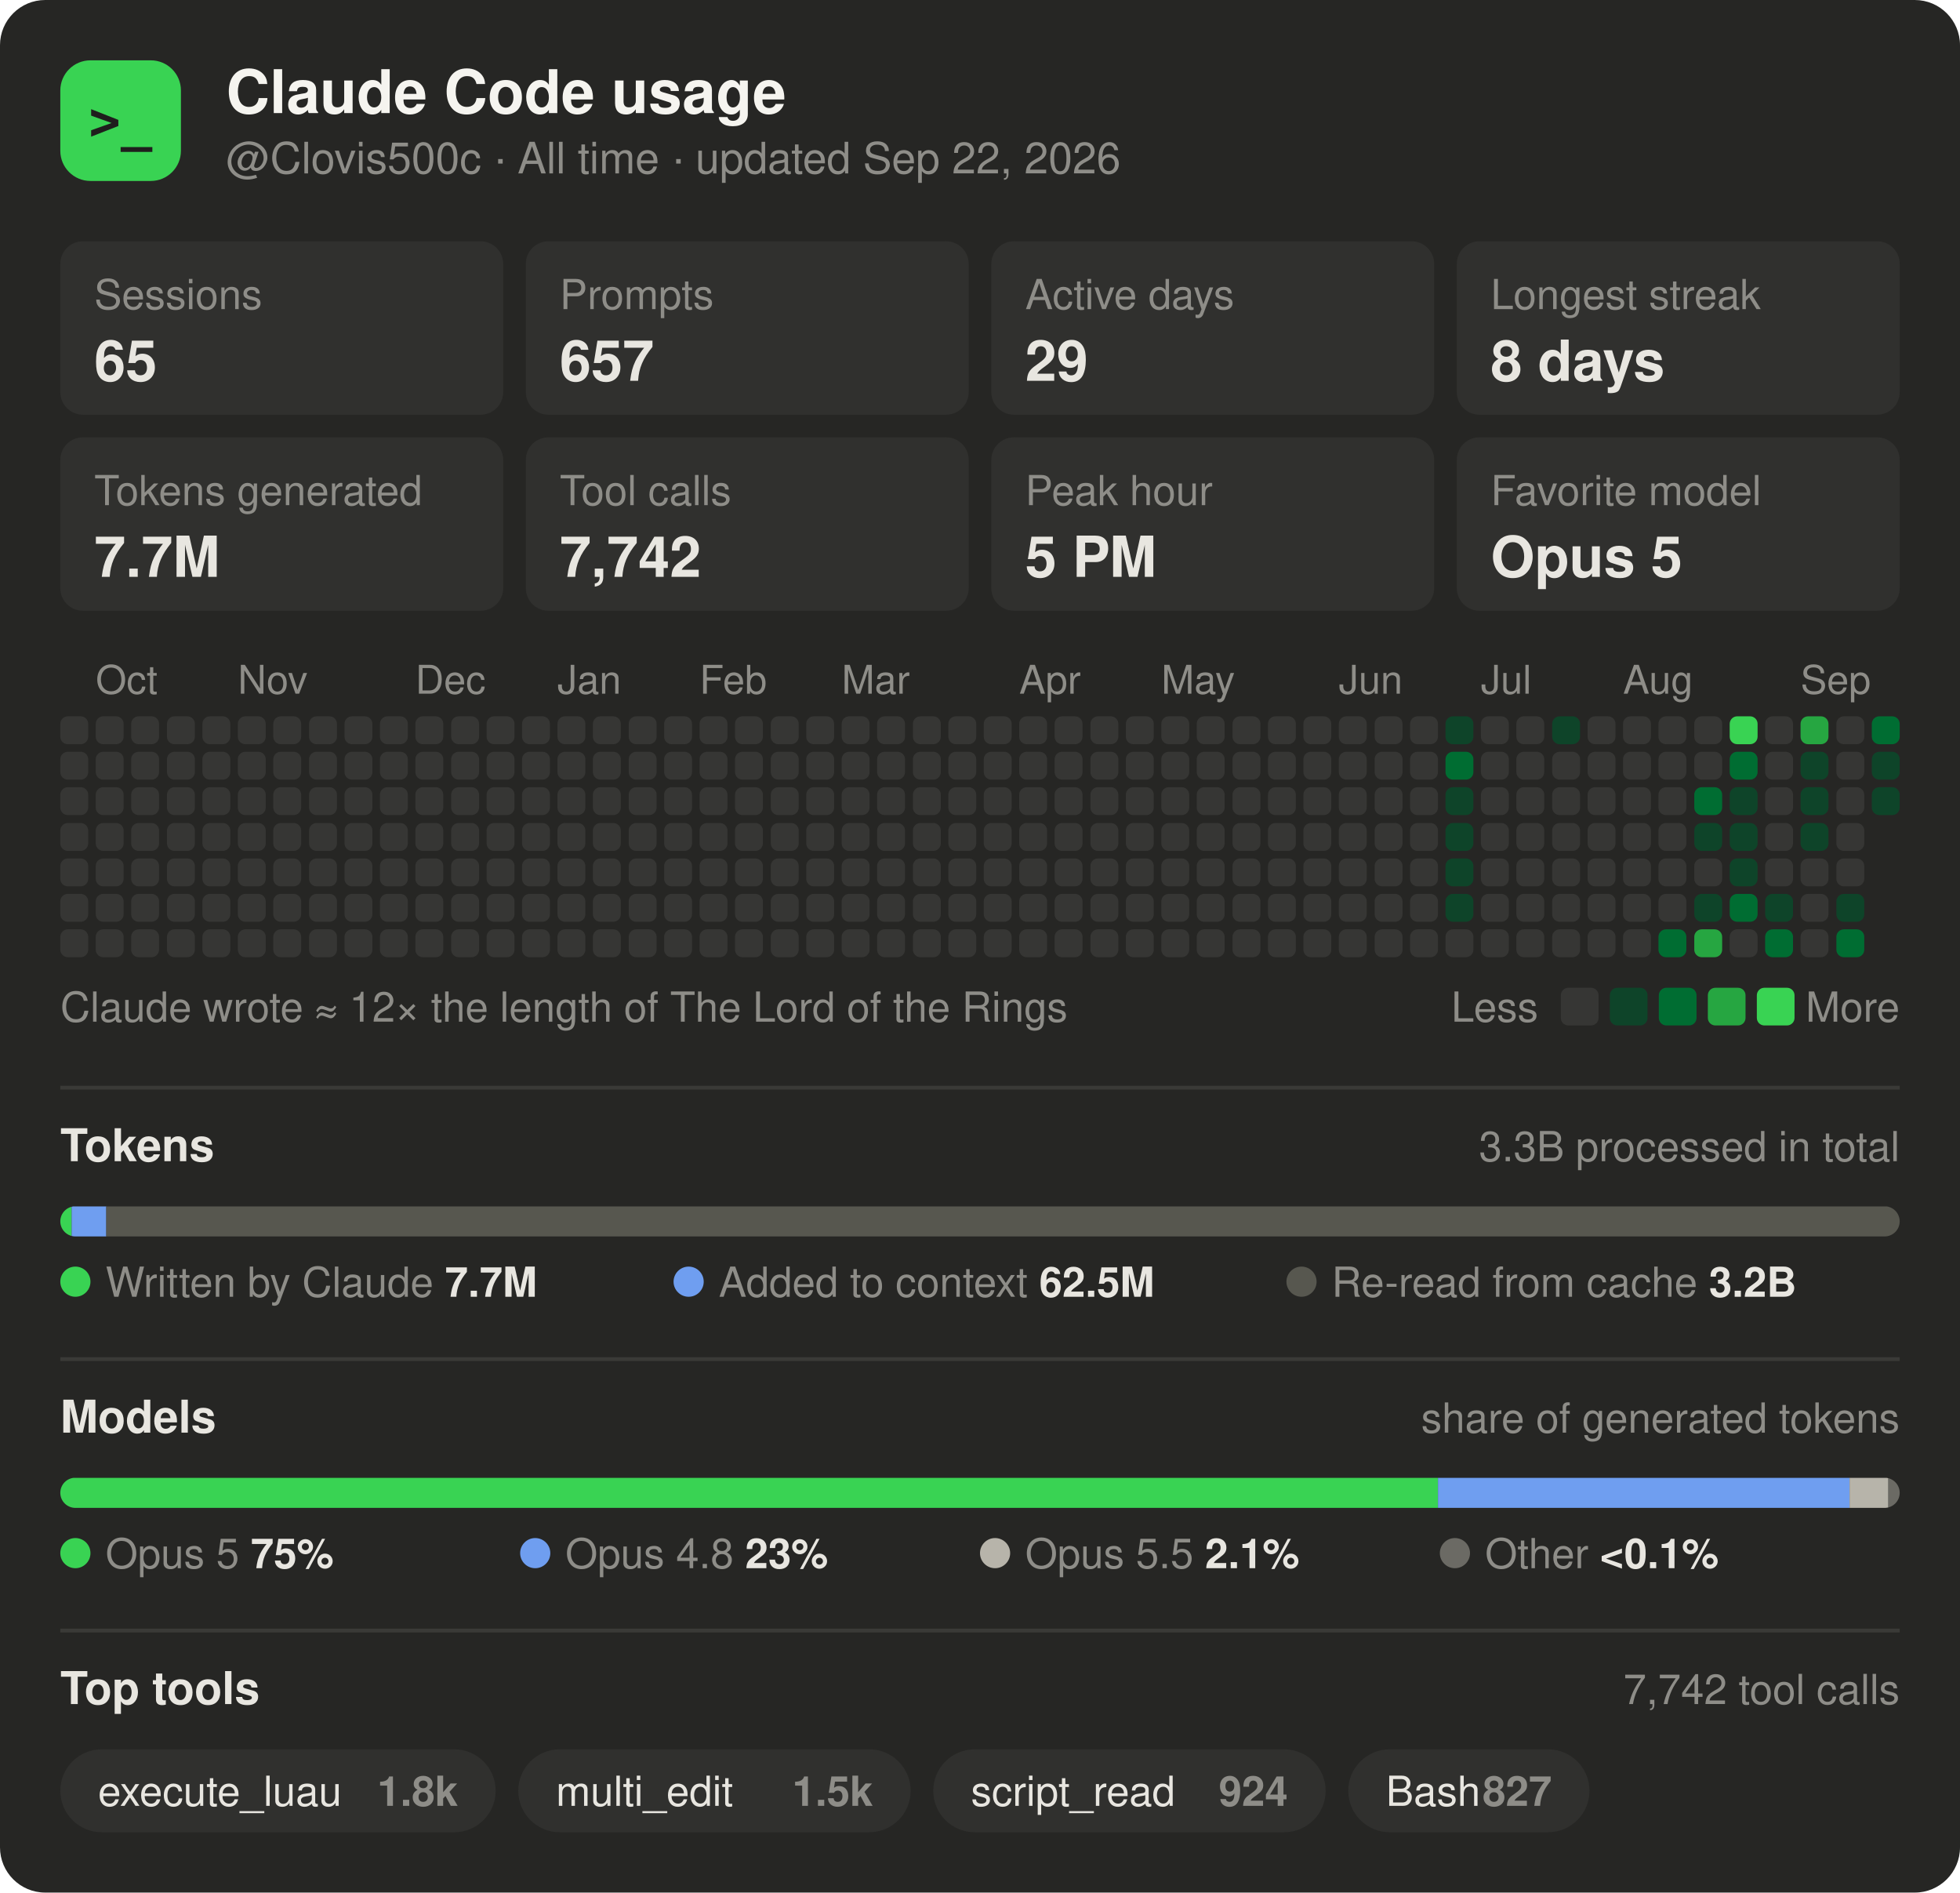
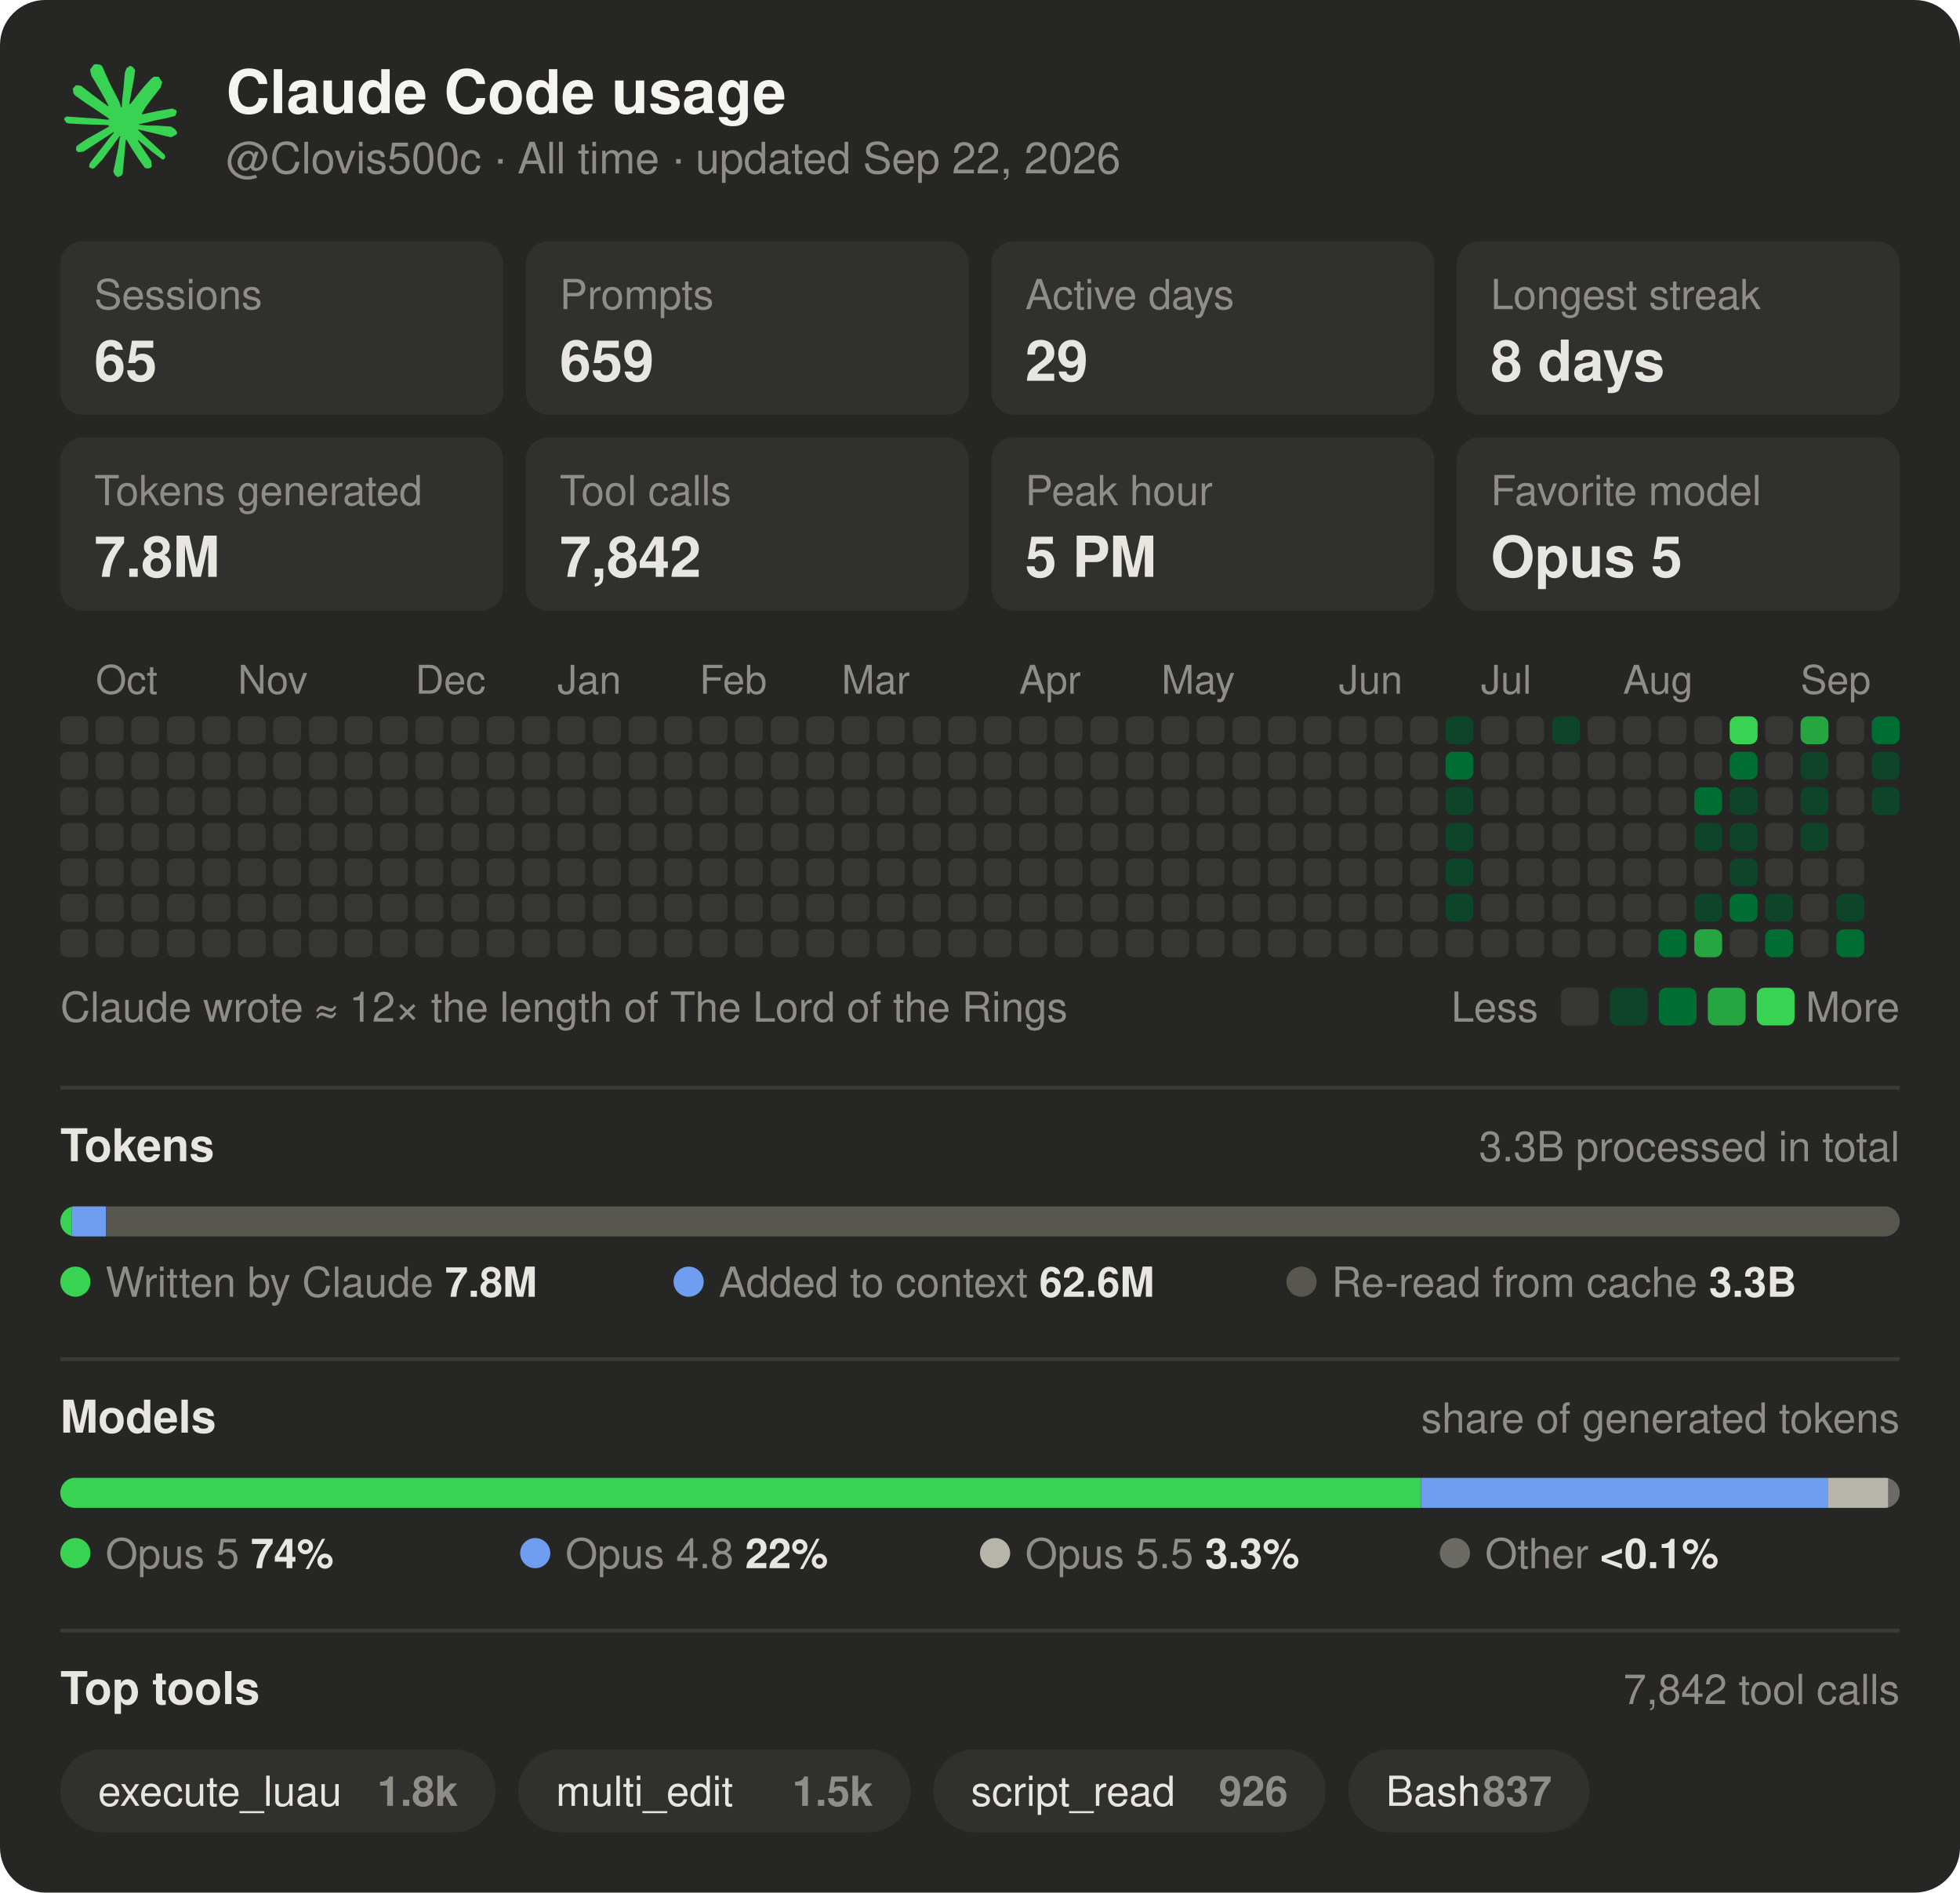
<svg xmlns="http://www.w3.org/2000/svg" width="520" height="502" viewBox="0 0 520 502" font-family="-apple-system,BlinkMacSystemFont,'Segoe UI',Helvetica,Arial,sans-serif">
  <rect width="520" height="502" rx="12" fill="#262624" />
-   <rect x="16" y="16" width="32" height="32" rx="8" fill="#39d353" />
-   <text x="32" y="37" text-anchor="middle" font-size="14" font-weight="700" font-family="Consolas,Menlo,monospace" fill="#1f1e1d">&gt;_</text>
+   <path transform="translate(17 17) scale(1.25)" fill="#39d353" d="m4.714 15.956 4.717-2.647.079-.231-.079-.128h-.231l-.789-.049-2.696-.073-2.337-.097-2.265-.121-.571-.121-.534-.704.055-.352.48-.322.686.061 1.518.103 2.277.158 1.651.097 2.447.255h.389l.055-.158-.134-.097-.103-.097L6.973 9.836l-2.55-1.688-1.336-.971-.723-.492-.364-.461-.158-1.008.656-.723.88.061.225.061.892.686 1.906 1.475 2.489 1.834.364.303.146-.103.018-.073-.164-.273-1.354-2.447-1.445-2.489-.643-1.032-.17-.619c-.061-.255-.103-.467-.103-.729L6.287.134 6.7 0l.996.134.419.364.619 1.415 1.002 2.228 1.554 3.03.455.898.243.832.091.255h.158v-.146l.128-1.706.237-2.095.231-2.696.079-.759.376-.911.747-.492.583.279.48.686-.067.443-.285 1.852-.559 2.902-.364 1.943h.212l.243-.243.984-1.305 1.651-2.064.729-.82.85-.905.546-.431h1.032l.759 1.129-.34 1.166-1.062 1.348-.88 1.141-1.263 1.7-.789 1.36.073.109.188-.018 2.853-.607 1.542-.279 1.84-.316.832.389.091.395-.328.807-1.967.486-2.307.461-3.436.814-.043.03.049.061 1.548.146.662.036h1.621l3.018.225.789.522.474.638-.079.486-1.214.619-1.639-.389-3.825-.911-1.311-.328h-.182v.109l1.093 1.069 2.003 1.809 2.507 2.331.128.577-.322.455-.34-.049-2.204-1.657-.85-.747-1.925-1.621h-.128v.17l.443.65 2.344 3.521.121 1.081-.17.352-.607.212-.668-.121-1.372-1.925L14.38 17.959l-1.141-1.943-.14.079-.674 7.255-.316.37-.729.279-.607-.461-.322-.747.322-1.475.389-1.925.316-1.53.285-1.9.17-.631-.012-.043-.14.018-1.433 1.967-2.18 2.945-1.724 1.846-.413.164-.716-.37.067-.662.401-.589 2.386-3.036 1.439-1.882.929-1.087-.006-.158h-.055l-6.338 4.116-1.129.146-.486-.455.061-.747.231-.243 1.906-1.311Z" />
  <text x="60" y="30" font-size="16" font-weight="600" fill="#f5f4ef">Claude Code usage</text>
  <text x="60" y="46" font-size="11.5" fill="#8e8d88">@Clovis500c · All time · updated Sep 22, 2026</text>
  <rect x="16" y="64" width="117.5" height="46" rx="6" fill="#30302e" />
  <text x="25" y="82" font-size="11" fill="#8e8d88">Sessions</text>
  <text x="25" y="101" font-size="15" font-weight="600" fill="#e8e6e0">65</text>
  <rect x="139.5" y="64" width="117.5" height="46" rx="6" fill="#30302e" />
  <text x="148.5" y="82" font-size="11" fill="#8e8d88">Prompts</text>
-   <text x="148.5" y="101" font-size="15" font-weight="600" fill="#e8e6e0">657</text>
+   <text x="148.5" y="101" font-size="15" font-weight="600" fill="#e8e6e0">659</text>
  <rect x="263" y="64" width="117.5" height="46" rx="6" fill="#30302e" />
  <text x="272" y="82" font-size="11" fill="#8e8d88">Active days</text>
  <text x="272" y="101" font-size="15" font-weight="600" fill="#e8e6e0">29</text>
  <rect x="386.5" y="64" width="117.5" height="46" rx="6" fill="#30302e" />
  <text x="395.5" y="82" font-size="11" fill="#8e8d88">Longest streak</text>
  <text x="395.5" y="101" font-size="15" font-weight="600" fill="#e8e6e0">8 days</text>
  <rect x="16" y="116" width="117.5" height="46" rx="6" fill="#30302e" />
  <text x="25" y="134" font-size="11" fill="#8e8d88">Tokens generated</text>
-   <text x="25" y="153" font-size="15" font-weight="600" fill="#e8e6e0">7.7M</text>
+   <text x="25" y="153" font-size="15" font-weight="600" fill="#e8e6e0">7.8M</text>
  <rect x="139.5" y="116" width="117.5" height="46" rx="6" fill="#30302e" />
  <text x="148.5" y="134" font-size="11" fill="#8e8d88">Tool calls</text>
-   <text x="148.5" y="153" font-size="15" font-weight="600" fill="#e8e6e0">7,742</text>
+   <text x="148.5" y="153" font-size="15" font-weight="600" fill="#e8e6e0">7,842</text>
  <rect x="263" y="116" width="117.5" height="46" rx="6" fill="#30302e" />
  <text x="272" y="134" font-size="11" fill="#8e8d88">Peak hour</text>
  <text x="272" y="153" font-size="15" font-weight="600" fill="#e8e6e0">5 PM</text>
  <rect x="386.5" y="116" width="117.5" height="46" rx="6" fill="#30302e" />
  <text x="395.5" y="134" font-size="11" fill="#8e8d88">Favorite model</text>
  <text x="395.5" y="153" font-size="15" font-weight="600" fill="#e8e6e0">Opus 5</text>
  <text x="25.4" y="184" font-size="10.5" fill="#8e8d88">Oct</text>
  <text x="63.1" y="184" font-size="10.5" fill="#8e8d88">Nov</text>
  <text x="110.2" y="184" font-size="10.5" fill="#8e8d88">Dec</text>
  <text x="147.9" y="184" font-size="10.5" fill="#8e8d88">Jan</text>
  <text x="185.6" y="184" font-size="10.5" fill="#8e8d88">Feb</text>
  <text x="223.3" y="184" font-size="10.5" fill="#8e8d88">Mar</text>
  <text x="270.4" y="184" font-size="10.5" fill="#8e8d88">Apr</text>
  <text x="308.1" y="184" font-size="10.5" fill="#8e8d88">May</text>
  <text x="355.2" y="184" font-size="10.5" fill="#8e8d88">Jun</text>
  <text x="392.9" y="184" font-size="10.5" fill="#8e8d88">Jul</text>
  <text x="430.6" y="184" font-size="10.5" fill="#8e8d88">Aug</text>
  <text x="477.7" y="184" font-size="10.5" fill="#8e8d88">Sep</text>
  <rect x="16" y="190" width="7.4" height="7.4" rx="2" fill="#363634" />
  <rect x="16" y="199.4" width="7.4" height="7.4" rx="2" fill="#363634" />
  <rect x="16" y="208.8" width="7.4" height="7.4" rx="2" fill="#363634" />
  <rect x="16" y="218.3" width="7.4" height="7.4" rx="2" fill="#363634" />
  <rect x="16" y="227.7" width="7.4" height="7.4" rx="2" fill="#363634" />
  <rect x="16" y="237.1" width="7.4" height="7.4" rx="2" fill="#363634" />
  <rect x="16" y="246.5" width="7.4" height="7.4" rx="2" fill="#363634" />
  <rect x="25.4" y="190" width="7.4" height="7.4" rx="2" fill="#363634" />
  <rect x="25.4" y="199.4" width="7.4" height="7.4" rx="2" fill="#363634" />
  <rect x="25.4" y="208.8" width="7.4" height="7.4" rx="2" fill="#363634" />
  <rect x="25.4" y="218.3" width="7.4" height="7.4" rx="2" fill="#363634" />
  <rect x="25.4" y="227.7" width="7.4" height="7.4" rx="2" fill="#363634" />
  <rect x="25.4" y="237.1" width="7.4" height="7.4" rx="2" fill="#363634" />
  <rect x="25.4" y="246.5" width="7.4" height="7.4" rx="2" fill="#363634" />
  <rect x="34.8" y="190" width="7.4" height="7.4" rx="2" fill="#363634" />
  <rect x="34.8" y="199.4" width="7.4" height="7.4" rx="2" fill="#363634" />
  <rect x="34.8" y="208.8" width="7.4" height="7.4" rx="2" fill="#363634" />
  <rect x="34.8" y="218.3" width="7.4" height="7.4" rx="2" fill="#363634" />
  <rect x="34.8" y="227.7" width="7.4" height="7.4" rx="2" fill="#363634" />
  <rect x="34.8" y="237.1" width="7.4" height="7.4" rx="2" fill="#363634" />
  <rect x="34.8" y="246.5" width="7.4" height="7.4" rx="2" fill="#363634" />
  <rect x="44.3" y="190" width="7.4" height="7.4" rx="2" fill="#363634" />
  <rect x="44.3" y="199.4" width="7.4" height="7.4" rx="2" fill="#363634" />
  <rect x="44.3" y="208.8" width="7.4" height="7.4" rx="2" fill="#363634" />
  <rect x="44.3" y="218.3" width="7.4" height="7.4" rx="2" fill="#363634" />
  <rect x="44.3" y="227.7" width="7.4" height="7.4" rx="2" fill="#363634" />
  <rect x="44.3" y="237.1" width="7.4" height="7.4" rx="2" fill="#363634" />
  <rect x="44.3" y="246.5" width="7.4" height="7.4" rx="2" fill="#363634" />
  <rect x="53.7" y="190" width="7.4" height="7.4" rx="2" fill="#363634" />
  <rect x="53.7" y="199.4" width="7.4" height="7.4" rx="2" fill="#363634" />
  <rect x="53.7" y="208.8" width="7.4" height="7.4" rx="2" fill="#363634" />
  <rect x="53.7" y="218.3" width="7.4" height="7.4" rx="2" fill="#363634" />
  <rect x="53.7" y="227.7" width="7.4" height="7.4" rx="2" fill="#363634" />
  <rect x="53.7" y="237.1" width="7.4" height="7.4" rx="2" fill="#363634" />
  <rect x="53.7" y="246.5" width="7.4" height="7.4" rx="2" fill="#363634" />
  <rect x="63.1" y="190" width="7.4" height="7.4" rx="2" fill="#363634" />
  <rect x="63.1" y="199.4" width="7.4" height="7.4" rx="2" fill="#363634" />
  <rect x="63.1" y="208.8" width="7.4" height="7.4" rx="2" fill="#363634" />
  <rect x="63.1" y="218.3" width="7.4" height="7.4" rx="2" fill="#363634" />
  <rect x="63.1" y="227.7" width="7.4" height="7.4" rx="2" fill="#363634" />
  <rect x="63.1" y="237.1" width="7.4" height="7.4" rx="2" fill="#363634" />
  <rect x="63.1" y="246.5" width="7.4" height="7.4" rx="2" fill="#363634" />
  <rect x="72.5" y="190" width="7.4" height="7.4" rx="2" fill="#363634" />
  <rect x="72.5" y="199.4" width="7.4" height="7.4" rx="2" fill="#363634" />
  <rect x="72.5" y="208.8" width="7.4" height="7.4" rx="2" fill="#363634" />
  <rect x="72.5" y="218.3" width="7.4" height="7.4" rx="2" fill="#363634" />
  <rect x="72.5" y="227.7" width="7.4" height="7.4" rx="2" fill="#363634" />
  <rect x="72.5" y="237.1" width="7.4" height="7.4" rx="2" fill="#363634" />
  <rect x="72.5" y="246.5" width="7.4" height="7.4" rx="2" fill="#363634" />
  <rect x="82" y="190" width="7.4" height="7.4" rx="2" fill="#363634" />
  <rect x="82" y="199.4" width="7.4" height="7.4" rx="2" fill="#363634" />
  <rect x="82" y="208.8" width="7.4" height="7.4" rx="2" fill="#363634" />
  <rect x="82" y="218.3" width="7.4" height="7.4" rx="2" fill="#363634" />
  <rect x="82" y="227.7" width="7.4" height="7.4" rx="2" fill="#363634" />
  <rect x="82" y="237.1" width="7.4" height="7.4" rx="2" fill="#363634" />
  <rect x="82" y="246.5" width="7.4" height="7.4" rx="2" fill="#363634" />
  <rect x="91.4" y="190" width="7.4" height="7.4" rx="2" fill="#363634" />
  <rect x="91.4" y="199.4" width="7.4" height="7.4" rx="2" fill="#363634" />
  <rect x="91.4" y="208.8" width="7.4" height="7.4" rx="2" fill="#363634" />
  <rect x="91.4" y="218.3" width="7.4" height="7.4" rx="2" fill="#363634" />
  <rect x="91.4" y="227.7" width="7.4" height="7.4" rx="2" fill="#363634" />
  <rect x="91.4" y="237.1" width="7.4" height="7.4" rx="2" fill="#363634" />
  <rect x="91.4" y="246.5" width="7.4" height="7.4" rx="2" fill="#363634" />
  <rect x="100.8" y="190" width="7.4" height="7.4" rx="2" fill="#363634" />
  <rect x="100.8" y="199.4" width="7.4" height="7.4" rx="2" fill="#363634" />
  <rect x="100.8" y="208.8" width="7.4" height="7.4" rx="2" fill="#363634" />
  <rect x="100.8" y="218.3" width="7.4" height="7.4" rx="2" fill="#363634" />
  <rect x="100.8" y="227.7" width="7.4" height="7.4" rx="2" fill="#363634" />
  <rect x="100.8" y="237.1" width="7.4" height="7.4" rx="2" fill="#363634" />
  <rect x="100.8" y="246.5" width="7.4" height="7.4" rx="2" fill="#363634" />
  <rect x="110.2" y="190" width="7.4" height="7.4" rx="2" fill="#363634" />
  <rect x="110.2" y="199.4" width="7.4" height="7.4" rx="2" fill="#363634" />
  <rect x="110.2" y="208.8" width="7.4" height="7.4" rx="2" fill="#363634" />
  <rect x="110.2" y="218.3" width="7.4" height="7.4" rx="2" fill="#363634" />
  <rect x="110.2" y="227.7" width="7.4" height="7.4" rx="2" fill="#363634" />
  <rect x="110.2" y="237.1" width="7.4" height="7.4" rx="2" fill="#363634" />
  <rect x="110.2" y="246.5" width="7.4" height="7.4" rx="2" fill="#363634" />
  <rect x="119.7" y="190" width="7.4" height="7.4" rx="2" fill="#363634" />
  <rect x="119.7" y="199.4" width="7.4" height="7.4" rx="2" fill="#363634" />
  <rect x="119.7" y="208.8" width="7.4" height="7.4" rx="2" fill="#363634" />
  <rect x="119.7" y="218.3" width="7.4" height="7.4" rx="2" fill="#363634" />
  <rect x="119.7" y="227.7" width="7.4" height="7.4" rx="2" fill="#363634" />
  <rect x="119.7" y="237.1" width="7.4" height="7.4" rx="2" fill="#363634" />
  <rect x="119.7" y="246.5" width="7.4" height="7.4" rx="2" fill="#363634" />
  <rect x="129.1" y="190" width="7.4" height="7.4" rx="2" fill="#363634" />
  <rect x="129.1" y="199.4" width="7.4" height="7.4" rx="2" fill="#363634" />
  <rect x="129.1" y="208.8" width="7.4" height="7.4" rx="2" fill="#363634" />
  <rect x="129.1" y="218.3" width="7.4" height="7.4" rx="2" fill="#363634" />
  <rect x="129.1" y="227.7" width="7.4" height="7.4" rx="2" fill="#363634" />
  <rect x="129.1" y="237.1" width="7.4" height="7.4" rx="2" fill="#363634" />
  <rect x="129.1" y="246.5" width="7.4" height="7.4" rx="2" fill="#363634" />
  <rect x="138.5" y="190" width="7.4" height="7.4" rx="2" fill="#363634" />
  <rect x="138.5" y="199.4" width="7.4" height="7.4" rx="2" fill="#363634" />
  <rect x="138.5" y="208.8" width="7.4" height="7.4" rx="2" fill="#363634" />
  <rect x="138.5" y="218.3" width="7.4" height="7.4" rx="2" fill="#363634" />
  <rect x="138.5" y="227.7" width="7.4" height="7.4" rx="2" fill="#363634" />
  <rect x="138.5" y="237.1" width="7.4" height="7.4" rx="2" fill="#363634" />
  <rect x="138.5" y="246.5" width="7.4" height="7.4" rx="2" fill="#363634" />
  <rect x="147.9" y="190" width="7.4" height="7.4" rx="2" fill="#363634" />
  <rect x="147.9" y="199.4" width="7.4" height="7.4" rx="2" fill="#363634" />
  <rect x="147.9" y="208.8" width="7.4" height="7.4" rx="2" fill="#363634" />
  <rect x="147.9" y="218.3" width="7.4" height="7.4" rx="2" fill="#363634" />
  <rect x="147.9" y="227.7" width="7.4" height="7.4" rx="2" fill="#363634" />
  <rect x="147.9" y="237.1" width="7.4" height="7.4" rx="2" fill="#363634" />
  <rect x="147.9" y="246.5" width="7.4" height="7.4" rx="2" fill="#363634" />
  <rect x="157.3" y="190" width="7.4" height="7.4" rx="2" fill="#363634" />
  <rect x="157.3" y="199.4" width="7.4" height="7.4" rx="2" fill="#363634" />
  <rect x="157.3" y="208.8" width="7.4" height="7.4" rx="2" fill="#363634" />
  <rect x="157.3" y="218.3" width="7.4" height="7.4" rx="2" fill="#363634" />
  <rect x="157.3" y="227.7" width="7.4" height="7.4" rx="2" fill="#363634" />
  <rect x="157.3" y="237.1" width="7.4" height="7.4" rx="2" fill="#363634" />
  <rect x="157.3" y="246.5" width="7.4" height="7.4" rx="2" fill="#363634" />
  <rect x="166.8" y="190" width="7.4" height="7.4" rx="2" fill="#363634" />
  <rect x="166.8" y="199.4" width="7.4" height="7.4" rx="2" fill="#363634" />
  <rect x="166.8" y="208.8" width="7.4" height="7.4" rx="2" fill="#363634" />
  <rect x="166.8" y="218.3" width="7.4" height="7.4" rx="2" fill="#363634" />
  <rect x="166.8" y="227.7" width="7.4" height="7.4" rx="2" fill="#363634" />
  <rect x="166.8" y="237.1" width="7.4" height="7.4" rx="2" fill="#363634" />
  <rect x="166.8" y="246.5" width="7.4" height="7.4" rx="2" fill="#363634" />
  <rect x="176.2" y="190" width="7.4" height="7.4" rx="2" fill="#363634" />
  <rect x="176.2" y="199.4" width="7.4" height="7.4" rx="2" fill="#363634" />
  <rect x="176.2" y="208.8" width="7.4" height="7.4" rx="2" fill="#363634" />
  <rect x="176.2" y="218.3" width="7.4" height="7.4" rx="2" fill="#363634" />
  <rect x="176.2" y="227.7" width="7.4" height="7.4" rx="2" fill="#363634" />
  <rect x="176.2" y="237.1" width="7.4" height="7.4" rx="2" fill="#363634" />
  <rect x="176.2" y="246.5" width="7.4" height="7.4" rx="2" fill="#363634" />
  <rect x="185.6" y="190" width="7.4" height="7.4" rx="2" fill="#363634" />
  <rect x="185.6" y="199.4" width="7.4" height="7.4" rx="2" fill="#363634" />
  <rect x="185.6" y="208.8" width="7.4" height="7.4" rx="2" fill="#363634" />
  <rect x="185.6" y="218.3" width="7.4" height="7.4" rx="2" fill="#363634" />
  <rect x="185.6" y="227.7" width="7.4" height="7.4" rx="2" fill="#363634" />
  <rect x="185.6" y="237.1" width="7.4" height="7.4" rx="2" fill="#363634" />
  <rect x="185.6" y="246.5" width="7.4" height="7.4" rx="2" fill="#363634" />
  <rect x="195" y="190" width="7.4" height="7.4" rx="2" fill="#363634" />
  <rect x="195" y="199.4" width="7.4" height="7.4" rx="2" fill="#363634" />
  <rect x="195" y="208.8" width="7.4" height="7.4" rx="2" fill="#363634" />
  <rect x="195" y="218.3" width="7.4" height="7.4" rx="2" fill="#363634" />
  <rect x="195" y="227.7" width="7.4" height="7.4" rx="2" fill="#363634" />
  <rect x="195" y="237.1" width="7.4" height="7.4" rx="2" fill="#363634" />
  <rect x="195" y="246.5" width="7.4" height="7.4" rx="2" fill="#363634" />
  <rect x="204.5" y="190" width="7.4" height="7.4" rx="2" fill="#363634" />
  <rect x="204.5" y="199.4" width="7.4" height="7.4" rx="2" fill="#363634" />
  <rect x="204.5" y="208.8" width="7.4" height="7.4" rx="2" fill="#363634" />
  <rect x="204.5" y="218.3" width="7.4" height="7.4" rx="2" fill="#363634" />
  <rect x="204.5" y="227.7" width="7.4" height="7.4" rx="2" fill="#363634" />
  <rect x="204.5" y="237.1" width="7.4" height="7.4" rx="2" fill="#363634" />
  <rect x="204.5" y="246.5" width="7.4" height="7.4" rx="2" fill="#363634" />
  <rect x="213.9" y="190" width="7.4" height="7.4" rx="2" fill="#363634" />
  <rect x="213.9" y="199.4" width="7.4" height="7.4" rx="2" fill="#363634" />
  <rect x="213.9" y="208.8" width="7.4" height="7.4" rx="2" fill="#363634" />
  <rect x="213.9" y="218.3" width="7.4" height="7.4" rx="2" fill="#363634" />
  <rect x="213.9" y="227.7" width="7.4" height="7.4" rx="2" fill="#363634" />
  <rect x="213.9" y="237.1" width="7.4" height="7.4" rx="2" fill="#363634" />
  <rect x="213.9" y="246.5" width="7.4" height="7.4" rx="2" fill="#363634" />
  <rect x="223.3" y="190" width="7.4" height="7.4" rx="2" fill="#363634" />
  <rect x="223.3" y="199.4" width="7.4" height="7.4" rx="2" fill="#363634" />
  <rect x="223.3" y="208.8" width="7.4" height="7.4" rx="2" fill="#363634" />
  <rect x="223.3" y="218.3" width="7.4" height="7.4" rx="2" fill="#363634" />
  <rect x="223.3" y="227.7" width="7.4" height="7.4" rx="2" fill="#363634" />
  <rect x="223.3" y="237.1" width="7.4" height="7.4" rx="2" fill="#363634" />
  <rect x="223.3" y="246.5" width="7.4" height="7.4" rx="2" fill="#363634" />
  <rect x="232.7" y="190" width="7.4" height="7.4" rx="2" fill="#363634" />
  <rect x="232.7" y="199.4" width="7.4" height="7.4" rx="2" fill="#363634" />
  <rect x="232.7" y="208.8" width="7.4" height="7.4" rx="2" fill="#363634" />
  <rect x="232.7" y="218.3" width="7.4" height="7.4" rx="2" fill="#363634" />
  <rect x="232.7" y="227.7" width="7.4" height="7.4" rx="2" fill="#363634" />
  <rect x="232.7" y="237.1" width="7.4" height="7.4" rx="2" fill="#363634" />
  <rect x="232.7" y="246.5" width="7.4" height="7.4" rx="2" fill="#363634" />
  <rect x="242.2" y="190" width="7.4" height="7.4" rx="2" fill="#363634" />
  <rect x="242.2" y="199.4" width="7.4" height="7.4" rx="2" fill="#363634" />
  <rect x="242.2" y="208.8" width="7.4" height="7.4" rx="2" fill="#363634" />
  <rect x="242.2" y="218.3" width="7.4" height="7.4" rx="2" fill="#363634" />
  <rect x="242.2" y="227.7" width="7.4" height="7.4" rx="2" fill="#363634" />
  <rect x="242.2" y="237.1" width="7.4" height="7.4" rx="2" fill="#363634" />
  <rect x="242.2" y="246.5" width="7.4" height="7.4" rx="2" fill="#363634" />
  <rect x="251.6" y="190" width="7.4" height="7.4" rx="2" fill="#363634" />
  <rect x="251.6" y="199.4" width="7.4" height="7.4" rx="2" fill="#363634" />
  <rect x="251.6" y="208.8" width="7.4" height="7.4" rx="2" fill="#363634" />
  <rect x="251.6" y="218.3" width="7.4" height="7.4" rx="2" fill="#363634" />
  <rect x="251.6" y="227.7" width="7.4" height="7.4" rx="2" fill="#363634" />
  <rect x="251.6" y="237.1" width="7.4" height="7.4" rx="2" fill="#363634" />
  <rect x="251.6" y="246.5" width="7.4" height="7.4" rx="2" fill="#363634" />
  <rect x="261" y="190" width="7.4" height="7.4" rx="2" fill="#363634" />
  <rect x="261" y="199.4" width="7.4" height="7.4" rx="2" fill="#363634" />
  <rect x="261" y="208.8" width="7.4" height="7.4" rx="2" fill="#363634" />
  <rect x="261" y="218.3" width="7.4" height="7.4" rx="2" fill="#363634" />
  <rect x="261" y="227.7" width="7.4" height="7.4" rx="2" fill="#363634" />
  <rect x="261" y="237.1" width="7.4" height="7.4" rx="2" fill="#363634" />
  <rect x="261" y="246.5" width="7.4" height="7.4" rx="2" fill="#363634" />
  <rect x="270.4" y="190" width="7.4" height="7.4" rx="2" fill="#363634" />
  <rect x="270.4" y="199.4" width="7.4" height="7.4" rx="2" fill="#363634" />
  <rect x="270.4" y="208.8" width="7.4" height="7.4" rx="2" fill="#363634" />
  <rect x="270.4" y="218.3" width="7.4" height="7.4" rx="2" fill="#363634" />
  <rect x="270.4" y="227.7" width="7.4" height="7.4" rx="2" fill="#363634" />
  <rect x="270.4" y="237.1" width="7.4" height="7.4" rx="2" fill="#363634" />
  <rect x="270.4" y="246.5" width="7.4" height="7.4" rx="2" fill="#363634" />
  <rect x="279.8" y="190" width="7.4" height="7.4" rx="2" fill="#363634" />
  <rect x="279.8" y="199.4" width="7.4" height="7.4" rx="2" fill="#363634" />
  <rect x="279.8" y="208.8" width="7.4" height="7.4" rx="2" fill="#363634" />
  <rect x="279.8" y="218.3" width="7.4" height="7.4" rx="2" fill="#363634" />
  <rect x="279.8" y="227.7" width="7.4" height="7.4" rx="2" fill="#363634" />
  <rect x="279.8" y="237.1" width="7.4" height="7.4" rx="2" fill="#363634" />
  <rect x="279.8" y="246.5" width="7.4" height="7.4" rx="2" fill="#363634" />
  <rect x="289.3" y="190" width="7.4" height="7.4" rx="2" fill="#363634" />
  <rect x="289.3" y="199.4" width="7.4" height="7.4" rx="2" fill="#363634" />
  <rect x="289.3" y="208.8" width="7.4" height="7.4" rx="2" fill="#363634" />
  <rect x="289.3" y="218.3" width="7.4" height="7.4" rx="2" fill="#363634" />
  <rect x="289.3" y="227.7" width="7.4" height="7.4" rx="2" fill="#363634" />
  <rect x="289.3" y="237.1" width="7.4" height="7.4" rx="2" fill="#363634" />
  <rect x="289.3" y="246.5" width="7.4" height="7.4" rx="2" fill="#363634" />
  <rect x="298.7" y="190" width="7.4" height="7.4" rx="2" fill="#363634" />
  <rect x="298.7" y="199.4" width="7.4" height="7.4" rx="2" fill="#363634" />
  <rect x="298.7" y="208.8" width="7.4" height="7.4" rx="2" fill="#363634" />
  <rect x="298.7" y="218.3" width="7.4" height="7.4" rx="2" fill="#363634" />
  <rect x="298.7" y="227.7" width="7.4" height="7.4" rx="2" fill="#363634" />
  <rect x="298.7" y="237.1" width="7.4" height="7.4" rx="2" fill="#363634" />
  <rect x="298.7" y="246.5" width="7.4" height="7.4" rx="2" fill="#363634" />
  <rect x="308.1" y="190" width="7.4" height="7.4" rx="2" fill="#363634" />
  <rect x="308.1" y="199.4" width="7.4" height="7.4" rx="2" fill="#363634" />
  <rect x="308.1" y="208.8" width="7.4" height="7.4" rx="2" fill="#363634" />
  <rect x="308.1" y="218.3" width="7.4" height="7.4" rx="2" fill="#363634" />
  <rect x="308.1" y="227.7" width="7.4" height="7.4" rx="2" fill="#363634" />
  <rect x="308.1" y="237.1" width="7.4" height="7.4" rx="2" fill="#363634" />
  <rect x="308.1" y="246.5" width="7.4" height="7.4" rx="2" fill="#363634" />
  <rect x="317.5" y="190" width="7.4" height="7.4" rx="2" fill="#363634" />
  <rect x="317.5" y="199.4" width="7.4" height="7.4" rx="2" fill="#363634" />
  <rect x="317.5" y="208.8" width="7.4" height="7.4" rx="2" fill="#363634" />
  <rect x="317.5" y="218.3" width="7.4" height="7.4" rx="2" fill="#363634" />
  <rect x="317.5" y="227.7" width="7.4" height="7.4" rx="2" fill="#363634" />
  <rect x="317.5" y="237.1" width="7.4" height="7.4" rx="2" fill="#363634" />
  <rect x="317.5" y="246.5" width="7.4" height="7.4" rx="2" fill="#363634" />
  <rect x="327" y="190" width="7.4" height="7.4" rx="2" fill="#363634" />
  <rect x="327" y="199.4" width="7.4" height="7.4" rx="2" fill="#363634" />
  <rect x="327" y="208.8" width="7.4" height="7.4" rx="2" fill="#363634" />
  <rect x="327" y="218.3" width="7.4" height="7.4" rx="2" fill="#363634" />
  <rect x="327" y="227.7" width="7.4" height="7.4" rx="2" fill="#363634" />
  <rect x="327" y="237.1" width="7.4" height="7.4" rx="2" fill="#363634" />
  <rect x="327" y="246.5" width="7.4" height="7.4" rx="2" fill="#363634" />
  <rect x="336.4" y="190" width="7.4" height="7.4" rx="2" fill="#363634" />
  <rect x="336.4" y="199.4" width="7.4" height="7.4" rx="2" fill="#363634" />
  <rect x="336.4" y="208.8" width="7.4" height="7.4" rx="2" fill="#363634" />
  <rect x="336.4" y="218.3" width="7.4" height="7.4" rx="2" fill="#363634" />
  <rect x="336.4" y="227.7" width="7.4" height="7.4" rx="2" fill="#363634" />
  <rect x="336.4" y="237.1" width="7.4" height="7.4" rx="2" fill="#363634" />
  <rect x="336.4" y="246.5" width="7.4" height="7.4" rx="2" fill="#363634" />
  <rect x="345.8" y="190" width="7.4" height="7.4" rx="2" fill="#363634" />
  <rect x="345.8" y="199.4" width="7.4" height="7.4" rx="2" fill="#363634" />
  <rect x="345.8" y="208.8" width="7.4" height="7.4" rx="2" fill="#363634" />
  <rect x="345.8" y="218.3" width="7.4" height="7.4" rx="2" fill="#363634" />
  <rect x="345.8" y="227.7" width="7.4" height="7.4" rx="2" fill="#363634" />
  <rect x="345.8" y="237.1" width="7.4" height="7.4" rx="2" fill="#363634" />
  <rect x="345.8" y="246.5" width="7.4" height="7.4" rx="2" fill="#363634" />
  <rect x="355.2" y="190" width="7.4" height="7.4" rx="2" fill="#363634" />
  <rect x="355.2" y="199.4" width="7.4" height="7.4" rx="2" fill="#363634" />
  <rect x="355.2" y="208.8" width="7.4" height="7.4" rx="2" fill="#363634" />
  <rect x="355.2" y="218.3" width="7.4" height="7.4" rx="2" fill="#363634" />
  <rect x="355.2" y="227.7" width="7.4" height="7.4" rx="2" fill="#363634" />
  <rect x="355.2" y="237.1" width="7.4" height="7.4" rx="2" fill="#363634" />
  <rect x="355.2" y="246.5" width="7.4" height="7.4" rx="2" fill="#363634" />
  <rect x="364.7" y="190" width="7.4" height="7.4" rx="2" fill="#363634" />
  <rect x="364.7" y="199.4" width="7.4" height="7.4" rx="2" fill="#363634" />
  <rect x="364.7" y="208.8" width="7.4" height="7.4" rx="2" fill="#363634" />
  <rect x="364.7" y="218.3" width="7.4" height="7.4" rx="2" fill="#363634" />
  <rect x="364.7" y="227.7" width="7.4" height="7.4" rx="2" fill="#363634" />
  <rect x="364.7" y="237.1" width="7.4" height="7.4" rx="2" fill="#363634" />
  <rect x="364.7" y="246.5" width="7.4" height="7.4" rx="2" fill="#363634" />
  <rect x="374.1" y="190" width="7.4" height="7.4" rx="2" fill="#363634" />
  <rect x="374.1" y="199.4" width="7.4" height="7.4" rx="2" fill="#363634" />
  <rect x="374.1" y="208.8" width="7.4" height="7.4" rx="2" fill="#363634" />
  <rect x="374.1" y="218.3" width="7.4" height="7.4" rx="2" fill="#363634" />
  <rect x="374.1" y="227.7" width="7.4" height="7.4" rx="2" fill="#363634" />
  <rect x="374.1" y="237.1" width="7.4" height="7.4" rx="2" fill="#363634" />
  <rect x="374.1" y="246.5" width="7.4" height="7.4" rx="2" fill="#363634" />
  <rect x="383.5" y="190" width="7.4" height="7.4" rx="2" fill="#0e4429" />
  <rect x="383.5" y="199.4" width="7.4" height="7.4" rx="2" fill="#006d32" />
  <rect x="383.5" y="208.8" width="7.4" height="7.4" rx="2" fill="#0e4429" />
  <rect x="383.5" y="218.3" width="7.4" height="7.4" rx="2" fill="#0e4429" />
  <rect x="383.5" y="227.7" width="7.4" height="7.4" rx="2" fill="#0e4429" />
  <rect x="383.5" y="237.1" width="7.4" height="7.4" rx="2" fill="#0e4429" />
  <rect x="383.5" y="246.5" width="7.4" height="7.4" rx="2" fill="#363634" />
  <rect x="392.9" y="190" width="7.4" height="7.4" rx="2" fill="#363634" />
  <rect x="392.9" y="199.4" width="7.4" height="7.4" rx="2" fill="#363634" />
  <rect x="392.9" y="208.8" width="7.4" height="7.4" rx="2" fill="#363634" />
  <rect x="392.9" y="218.3" width="7.4" height="7.4" rx="2" fill="#363634" />
  <rect x="392.9" y="227.7" width="7.4" height="7.4" rx="2" fill="#363634" />
  <rect x="392.9" y="237.1" width="7.4" height="7.4" rx="2" fill="#363634" />
  <rect x="392.9" y="246.5" width="7.4" height="7.4" rx="2" fill="#363634" />
  <rect x="402.3" y="190" width="7.4" height="7.4" rx="2" fill="#363634" />
  <rect x="402.3" y="199.4" width="7.4" height="7.4" rx="2" fill="#363634" />
  <rect x="402.3" y="208.8" width="7.4" height="7.4" rx="2" fill="#363634" />
  <rect x="402.3" y="218.3" width="7.4" height="7.4" rx="2" fill="#363634" />
  <rect x="402.3" y="227.7" width="7.4" height="7.4" rx="2" fill="#363634" />
  <rect x="402.3" y="237.1" width="7.4" height="7.4" rx="2" fill="#363634" />
  <rect x="402.3" y="246.5" width="7.4" height="7.4" rx="2" fill="#363634" />
  <rect x="411.8" y="190" width="7.4" height="7.4" rx="2" fill="#0e4429" />
  <rect x="411.8" y="199.4" width="7.4" height="7.4" rx="2" fill="#363634" />
  <rect x="411.8" y="208.8" width="7.4" height="7.4" rx="2" fill="#363634" />
  <rect x="411.8" y="218.3" width="7.4" height="7.4" rx="2" fill="#363634" />
  <rect x="411.8" y="227.7" width="7.4" height="7.4" rx="2" fill="#363634" />
  <rect x="411.8" y="237.1" width="7.4" height="7.4" rx="2" fill="#363634" />
  <rect x="411.8" y="246.5" width="7.4" height="7.4" rx="2" fill="#363634" />
  <rect x="421.2" y="190" width="7.4" height="7.4" rx="2" fill="#363634" />
  <rect x="421.2" y="199.4" width="7.4" height="7.4" rx="2" fill="#363634" />
  <rect x="421.2" y="208.8" width="7.4" height="7.4" rx="2" fill="#363634" />
  <rect x="421.2" y="218.3" width="7.4" height="7.4" rx="2" fill="#363634" />
  <rect x="421.2" y="227.7" width="7.4" height="7.4" rx="2" fill="#363634" />
  <rect x="421.2" y="237.1" width="7.4" height="7.4" rx="2" fill="#363634" />
  <rect x="421.2" y="246.5" width="7.4" height="7.4" rx="2" fill="#363634" />
  <rect x="430.6" y="190" width="7.4" height="7.4" rx="2" fill="#363634" />
  <rect x="430.6" y="199.4" width="7.4" height="7.4" rx="2" fill="#363634" />
  <rect x="430.6" y="208.8" width="7.4" height="7.4" rx="2" fill="#363634" />
  <rect x="430.6" y="218.3" width="7.4" height="7.4" rx="2" fill="#363634" />
  <rect x="430.6" y="227.7" width="7.4" height="7.4" rx="2" fill="#363634" />
  <rect x="430.6" y="237.1" width="7.4" height="7.4" rx="2" fill="#363634" />
  <rect x="430.6" y="246.5" width="7.4" height="7.4" rx="2" fill="#363634" />
  <rect x="440" y="190" width="7.4" height="7.4" rx="2" fill="#363634" />
  <rect x="440" y="199.4" width="7.4" height="7.4" rx="2" fill="#363634" />
  <rect x="440" y="208.8" width="7.4" height="7.4" rx="2" fill="#363634" />
  <rect x="440" y="218.3" width="7.4" height="7.4" rx="2" fill="#363634" />
  <rect x="440" y="227.7" width="7.4" height="7.4" rx="2" fill="#363634" />
  <rect x="440" y="237.1" width="7.4" height="7.4" rx="2" fill="#363634" />
  <rect x="440" y="246.5" width="7.4" height="7.4" rx="2" fill="#006d32" />
  <rect x="449.5" y="190" width="7.4" height="7.4" rx="2" fill="#363634" />
  <rect x="449.5" y="199.4" width="7.4" height="7.4" rx="2" fill="#363634" />
  <rect x="449.5" y="208.8" width="7.4" height="7.4" rx="2" fill="#006d32" />
  <rect x="449.5" y="218.3" width="7.4" height="7.4" rx="2" fill="#0e4429" />
  <rect x="449.5" y="227.7" width="7.4" height="7.4" rx="2" fill="#363634" />
  <rect x="449.5" y="237.1" width="7.4" height="7.4" rx="2" fill="#0e4429" />
  <rect x="449.5" y="246.5" width="7.4" height="7.4" rx="2" fill="#26a641" />
  <rect x="458.9" y="190" width="7.4" height="7.4" rx="2" fill="#39d353" />
  <rect x="458.9" y="199.4" width="7.4" height="7.4" rx="2" fill="#006d32" />
  <rect x="458.9" y="208.8" width="7.4" height="7.4" rx="2" fill="#0e4429" />
  <rect x="458.9" y="218.3" width="7.4" height="7.4" rx="2" fill="#0e4429" />
  <rect x="458.9" y="227.7" width="7.4" height="7.4" rx="2" fill="#0e4429" />
  <rect x="458.9" y="237.1" width="7.4" height="7.4" rx="2" fill="#006d32" />
  <rect x="458.9" y="246.5" width="7.4" height="7.4" rx="2" fill="#363634" />
  <rect x="468.3" y="190" width="7.4" height="7.4" rx="2" fill="#363634" />
  <rect x="468.3" y="199.4" width="7.4" height="7.4" rx="2" fill="#363634" />
  <rect x="468.3" y="208.8" width="7.4" height="7.4" rx="2" fill="#363634" />
  <rect x="468.3" y="218.3" width="7.4" height="7.4" rx="2" fill="#363634" />
  <rect x="468.3" y="227.7" width="7.4" height="7.4" rx="2" fill="#363634" />
  <rect x="468.3" y="237.1" width="7.4" height="7.4" rx="2" fill="#0e4429" />
  <rect x="468.3" y="246.5" width="7.4" height="7.4" rx="2" fill="#006d32" />
  <rect x="477.7" y="190" width="7.4" height="7.4" rx="2" fill="#26a641" />
  <rect x="477.7" y="199.4" width="7.4" height="7.4" rx="2" fill="#0e4429" />
  <rect x="477.7" y="208.8" width="7.4" height="7.4" rx="2" fill="#0e4429" />
  <rect x="477.7" y="218.3" width="7.4" height="7.4" rx="2" fill="#0e4429" />
  <rect x="477.7" y="227.7" width="7.4" height="7.4" rx="2" fill="#363634" />
  <rect x="477.7" y="237.1" width="7.4" height="7.4" rx="2" fill="#363634" />
  <rect x="477.7" y="246.5" width="7.4" height="7.4" rx="2" fill="#363634" />
  <rect x="487.2" y="190" width="7.4" height="7.4" rx="2" fill="#363634" />
  <rect x="487.2" y="199.4" width="7.4" height="7.4" rx="2" fill="#363634" />
  <rect x="487.2" y="208.8" width="7.4" height="7.4" rx="2" fill="#363634" />
  <rect x="487.2" y="218.3" width="7.4" height="7.4" rx="2" fill="#363634" />
  <rect x="487.2" y="227.7" width="7.4" height="7.4" rx="2" fill="#363634" />
  <rect x="487.2" y="237.1" width="7.4" height="7.4" rx="2" fill="#0e4429" />
  <rect x="487.2" y="246.5" width="7.4" height="7.4" rx="2" fill="#006d32" />
  <rect x="496.6" y="190" width="7.4" height="7.4" rx="2" fill="#006d32" />
  <rect x="496.6" y="199.4" width="7.4" height="7.4" rx="2" fill="#0e4429" />
  <rect x="496.6" y="208.8" width="7.4" height="7.4" rx="2" fill="#0e4429" />
  <text x="16" y="271" font-size="11" fill="#8e8d88">Claude wrote ≈ 12× the length of The Lord of the Rings</text>
  <text x="504" y="271" font-size="11" text-anchor="end" fill="#8e8d88">More</text>
  <rect x="466.1" y="262" width="10" height="10" rx="2" fill="#39d353" />
  <rect x="453.1" y="262" width="10" height="10" rx="2" fill="#26a641" />
  <rect x="440.1" y="262" width="10" height="10" rx="2" fill="#006d32" />
  <rect x="427.1" y="262" width="10" height="10" rx="2" fill="#0e4429" />
  <rect x="414.1" y="262" width="10" height="10" rx="2" fill="#363634" />
  <text x="408.1" y="271" font-size="11" text-anchor="end" fill="#8e8d88">Less</text>
  <rect x="16" y="288" width="488" height="1" fill="#3a3a37" />
  <text x="16" y="308" font-size="12" font-weight="600" fill="#e8e6e0">Tokens</text>
  <text x="504" y="308" font-size="11" text-anchor="end" fill="#8e8d88">3.3B processed in total</text>
  <clipPath id="bar319.96153846153845">
    <rect x="16" y="319.962" width="488" height="8" rx="4" />
  </clipPath>
  <g clip-path="url(#bar319.96153846153845)">
    <rect x="16" y="320" width="3" height="8" fill="#39d353" />
-     <rect x="19" y="320" width="9.2" height="8" fill="#6f9ef0" />
-     <rect x="28.2" y="320" width="475.8" height="8" fill="#57574f" />
+     <rect x="19" y="320" width="9.1" height="8" fill="#6f9ef0" />
+     <rect x="28.1" y="320" width="475.9" height="8" fill="#57574f" />
  </g>
  <circle cx="20" cy="339.962" r="4" fill="#39d353" />
-   <text x="28" y="343.962" font-size="11" fill="#8e8d88">Written by Claude <tspan font-weight="600" fill="#e8e6e0">7.7M</tspan>
+   <text x="28" y="343.962" font-size="11" fill="#8e8d88">Written by Claude <tspan font-weight="600" fill="#e8e6e0">7.8M</tspan>
  </text>
  <circle cx="182.7" cy="339.962" r="4" fill="#6f9ef0" />
-   <text x="190.7" y="343.962" font-size="11" fill="#8e8d88">Added to context <tspan font-weight="600" fill="#e8e6e0">62.5M</tspan>
+   <text x="190.7" y="343.962" font-size="11" fill="#8e8d88">Added to context <tspan font-weight="600" fill="#e8e6e0">62.6M</tspan>
  </text>
  <circle cx="345.3" cy="339.962" r="4" fill="#57574f" />
-   <text x="353.3" y="343.962" font-size="11" fill="#8e8d88">Re-read from cache <tspan font-weight="600" fill="#e8e6e0">3.2B</tspan>
+   <text x="353.3" y="343.962" font-size="11" fill="#8e8d88">Re-read from cache <tspan font-weight="600" fill="#e8e6e0">3.3B</tspan>
  </text>
  <rect x="16" y="360" width="488" height="1" fill="#3a3a37" />
  <text x="16" y="380" font-size="12" font-weight="600" fill="#e8e6e0">Models</text>
  <text x="504" y="380" font-size="11" text-anchor="end" fill="#8e8d88">share of generated tokens</text>
  <clipPath id="bar391.96153846153845">
    <rect x="16" y="391.962" width="488" height="8" rx="4" />
  </clipPath>
  <g clip-path="url(#bar391.96153846153845)">
-     <rect x="16" y="392" width="365.5" height="8" fill="#39d353" />
-     <rect x="381.5" y="392" width="109.2" height="8" fill="#6f9ef0" />
-     <rect x="490.7" y="392" width="10.3" height="8" fill="#b7b4aa" />
+     <rect x="16" y="392" width="361" height="8" fill="#39d353" />
+     <rect x="377" y="392" width="107.9" height="8" fill="#6f9ef0" />
+     <rect x="484.9" y="392" width="16.1" height="8" fill="#b7b4aa" />
    <rect x="501" y="392" width="3" height="8" fill="#6b6a64" />
  </g>
  <circle cx="20" cy="411.962" r="4" fill="#39d353" />
-   <text x="28" y="415.962" font-size="11" fill="#8e8d88">Opus 5 <tspan font-weight="600" fill="#e8e6e0">75%</tspan>
+   <text x="28" y="415.962" font-size="11" fill="#8e8d88">Opus 5 <tspan font-weight="600" fill="#e8e6e0">74%</tspan>
  </text>
  <circle cx="142" cy="411.962" r="4" fill="#6f9ef0" />
-   <text x="150" y="415.962" font-size="11" fill="#8e8d88">Opus 4.8 <tspan font-weight="600" fill="#e8e6e0">23%</tspan>
+   <text x="150" y="415.962" font-size="11" fill="#8e8d88">Opus 4.8 <tspan font-weight="600" fill="#e8e6e0">22%</tspan>
  </text>
  <circle cx="264" cy="411.962" r="4" fill="#b7b4aa" />
-   <text x="272" y="415.962" font-size="11" fill="#8e8d88">Opus 5.5 <tspan font-weight="600" fill="#e8e6e0">2.1%</tspan>
+   <text x="272" y="415.962" font-size="11" fill="#8e8d88">Opus 5.5 <tspan font-weight="600" fill="#e8e6e0">3.3%</tspan>
  </text>
  <circle cx="386" cy="411.962" r="4" fill="#6b6a64" />
  <text x="394" y="415.962" font-size="11" fill="#8e8d88">Other <tspan font-weight="600" fill="#e8e6e0">&lt;0.1%</tspan>
  </text>
  <rect x="16" y="432" width="488" height="1" fill="#3a3a37" />
  <text x="16" y="452" font-size="12" font-weight="600" fill="#e8e6e0">Top tools</text>
-   <text x="504" y="452" font-size="11" text-anchor="end" fill="#8e8d88">7,742 tool calls</text>
+   <text x="504" y="452" font-size="11" text-anchor="end" fill="#8e8d88">7,842 tool calls</text>
  <rect x="16" y="464" width="115.5" height="22" rx="11" fill="#30302e" />
  <text x="26" y="479" font-size="11" fill="#e8e6e0">execute_luau</text>
  <text x="121.5" y="479" font-size="11" font-weight="600" text-anchor="end" fill="#8e8d88">1.8k</text>
  <rect x="137.5" y="464" width="104.1" height="22" rx="11" fill="#30302e" />
  <text x="147.5" y="479" font-size="11" fill="#e8e6e0">multi_edit</text>
  <text x="231.6" y="479" font-size="11" font-weight="600" text-anchor="end" fill="#8e8d88">1.5k</text>
  <rect x="247.6" y="464" width="104.1" height="22" rx="11" fill="#30302e" />
  <text x="257.6" y="479" font-size="11" fill="#e8e6e0">script_read</text>
-   <text x="341.7" y="479" font-size="11" font-weight="600" text-anchor="end" fill="#8e8d88">924</text>
+   <text x="341.7" y="479" font-size="11" font-weight="600" text-anchor="end" fill="#8e8d88">926</text>
  <rect x="357.7" y="464" width="64" height="22" rx="11" fill="#30302e" />
  <text x="367.7" y="479" font-size="11" fill="#e8e6e0">Bash</text>
-   <text x="411.7" y="479" font-size="11" font-weight="600" text-anchor="end" fill="#8e8d88">827</text>
+   <text x="411.7" y="479" font-size="11" font-weight="600" text-anchor="end" fill="#8e8d88">837</text>
</svg>
